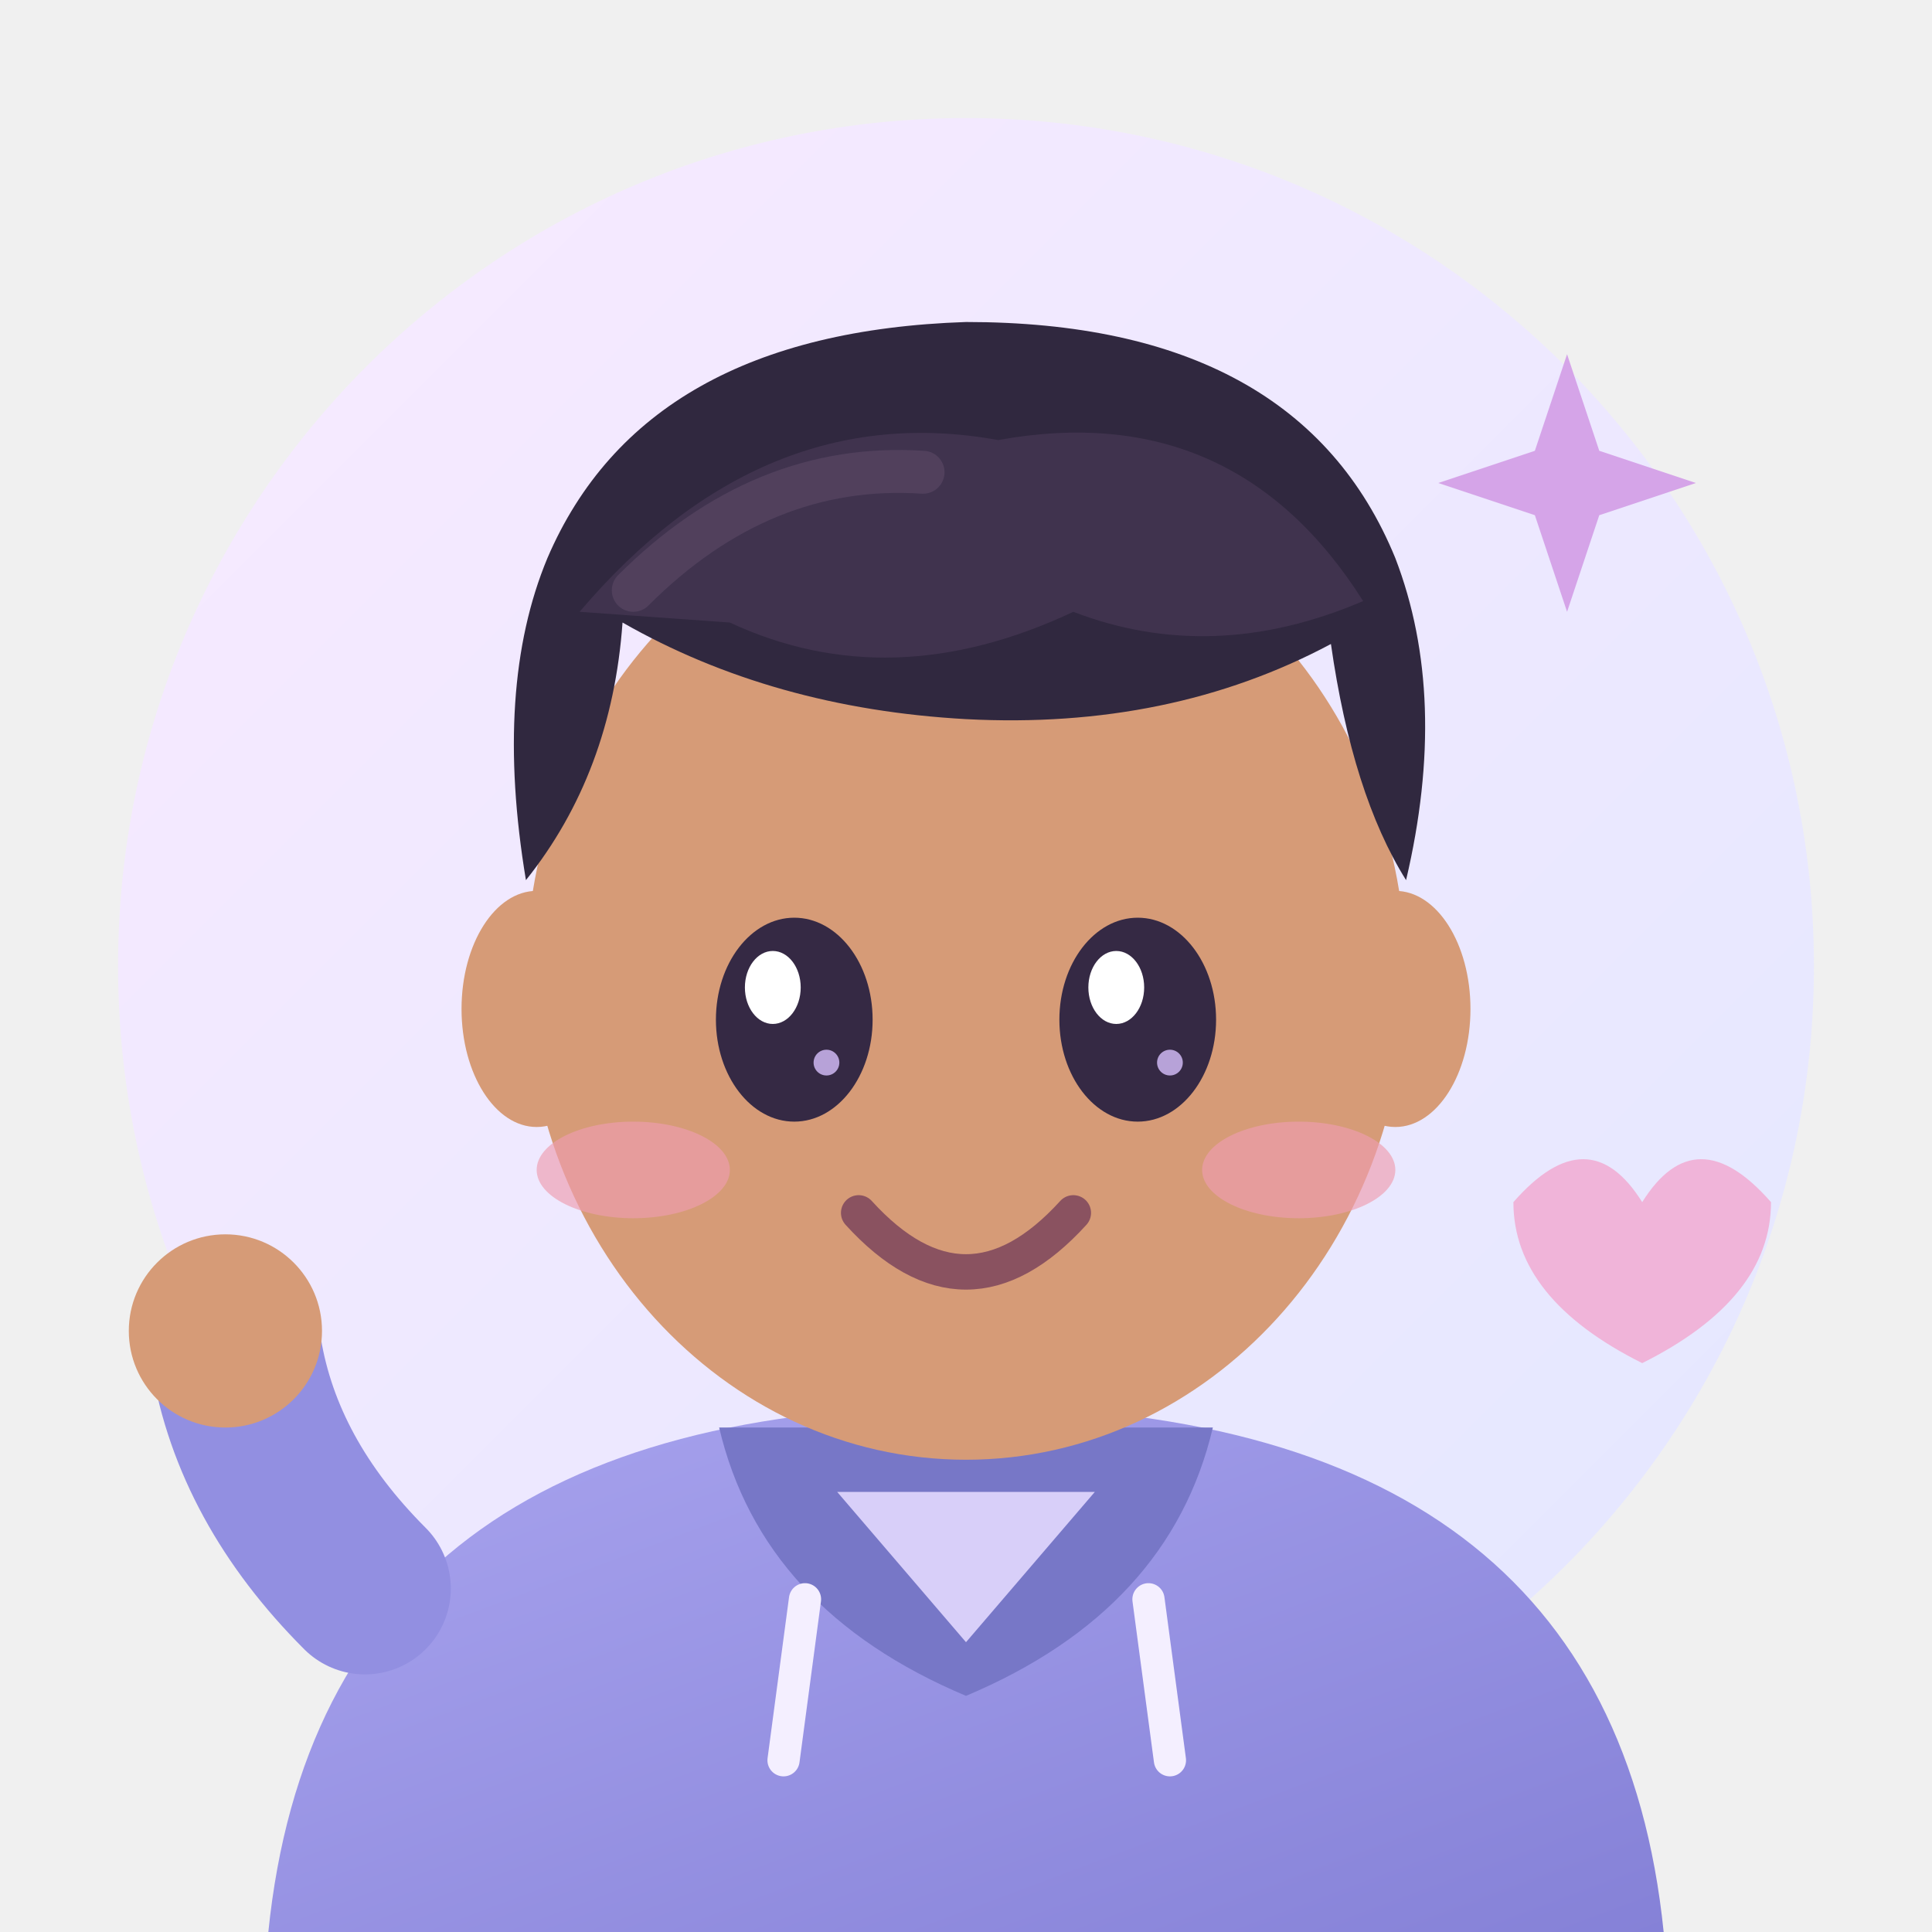
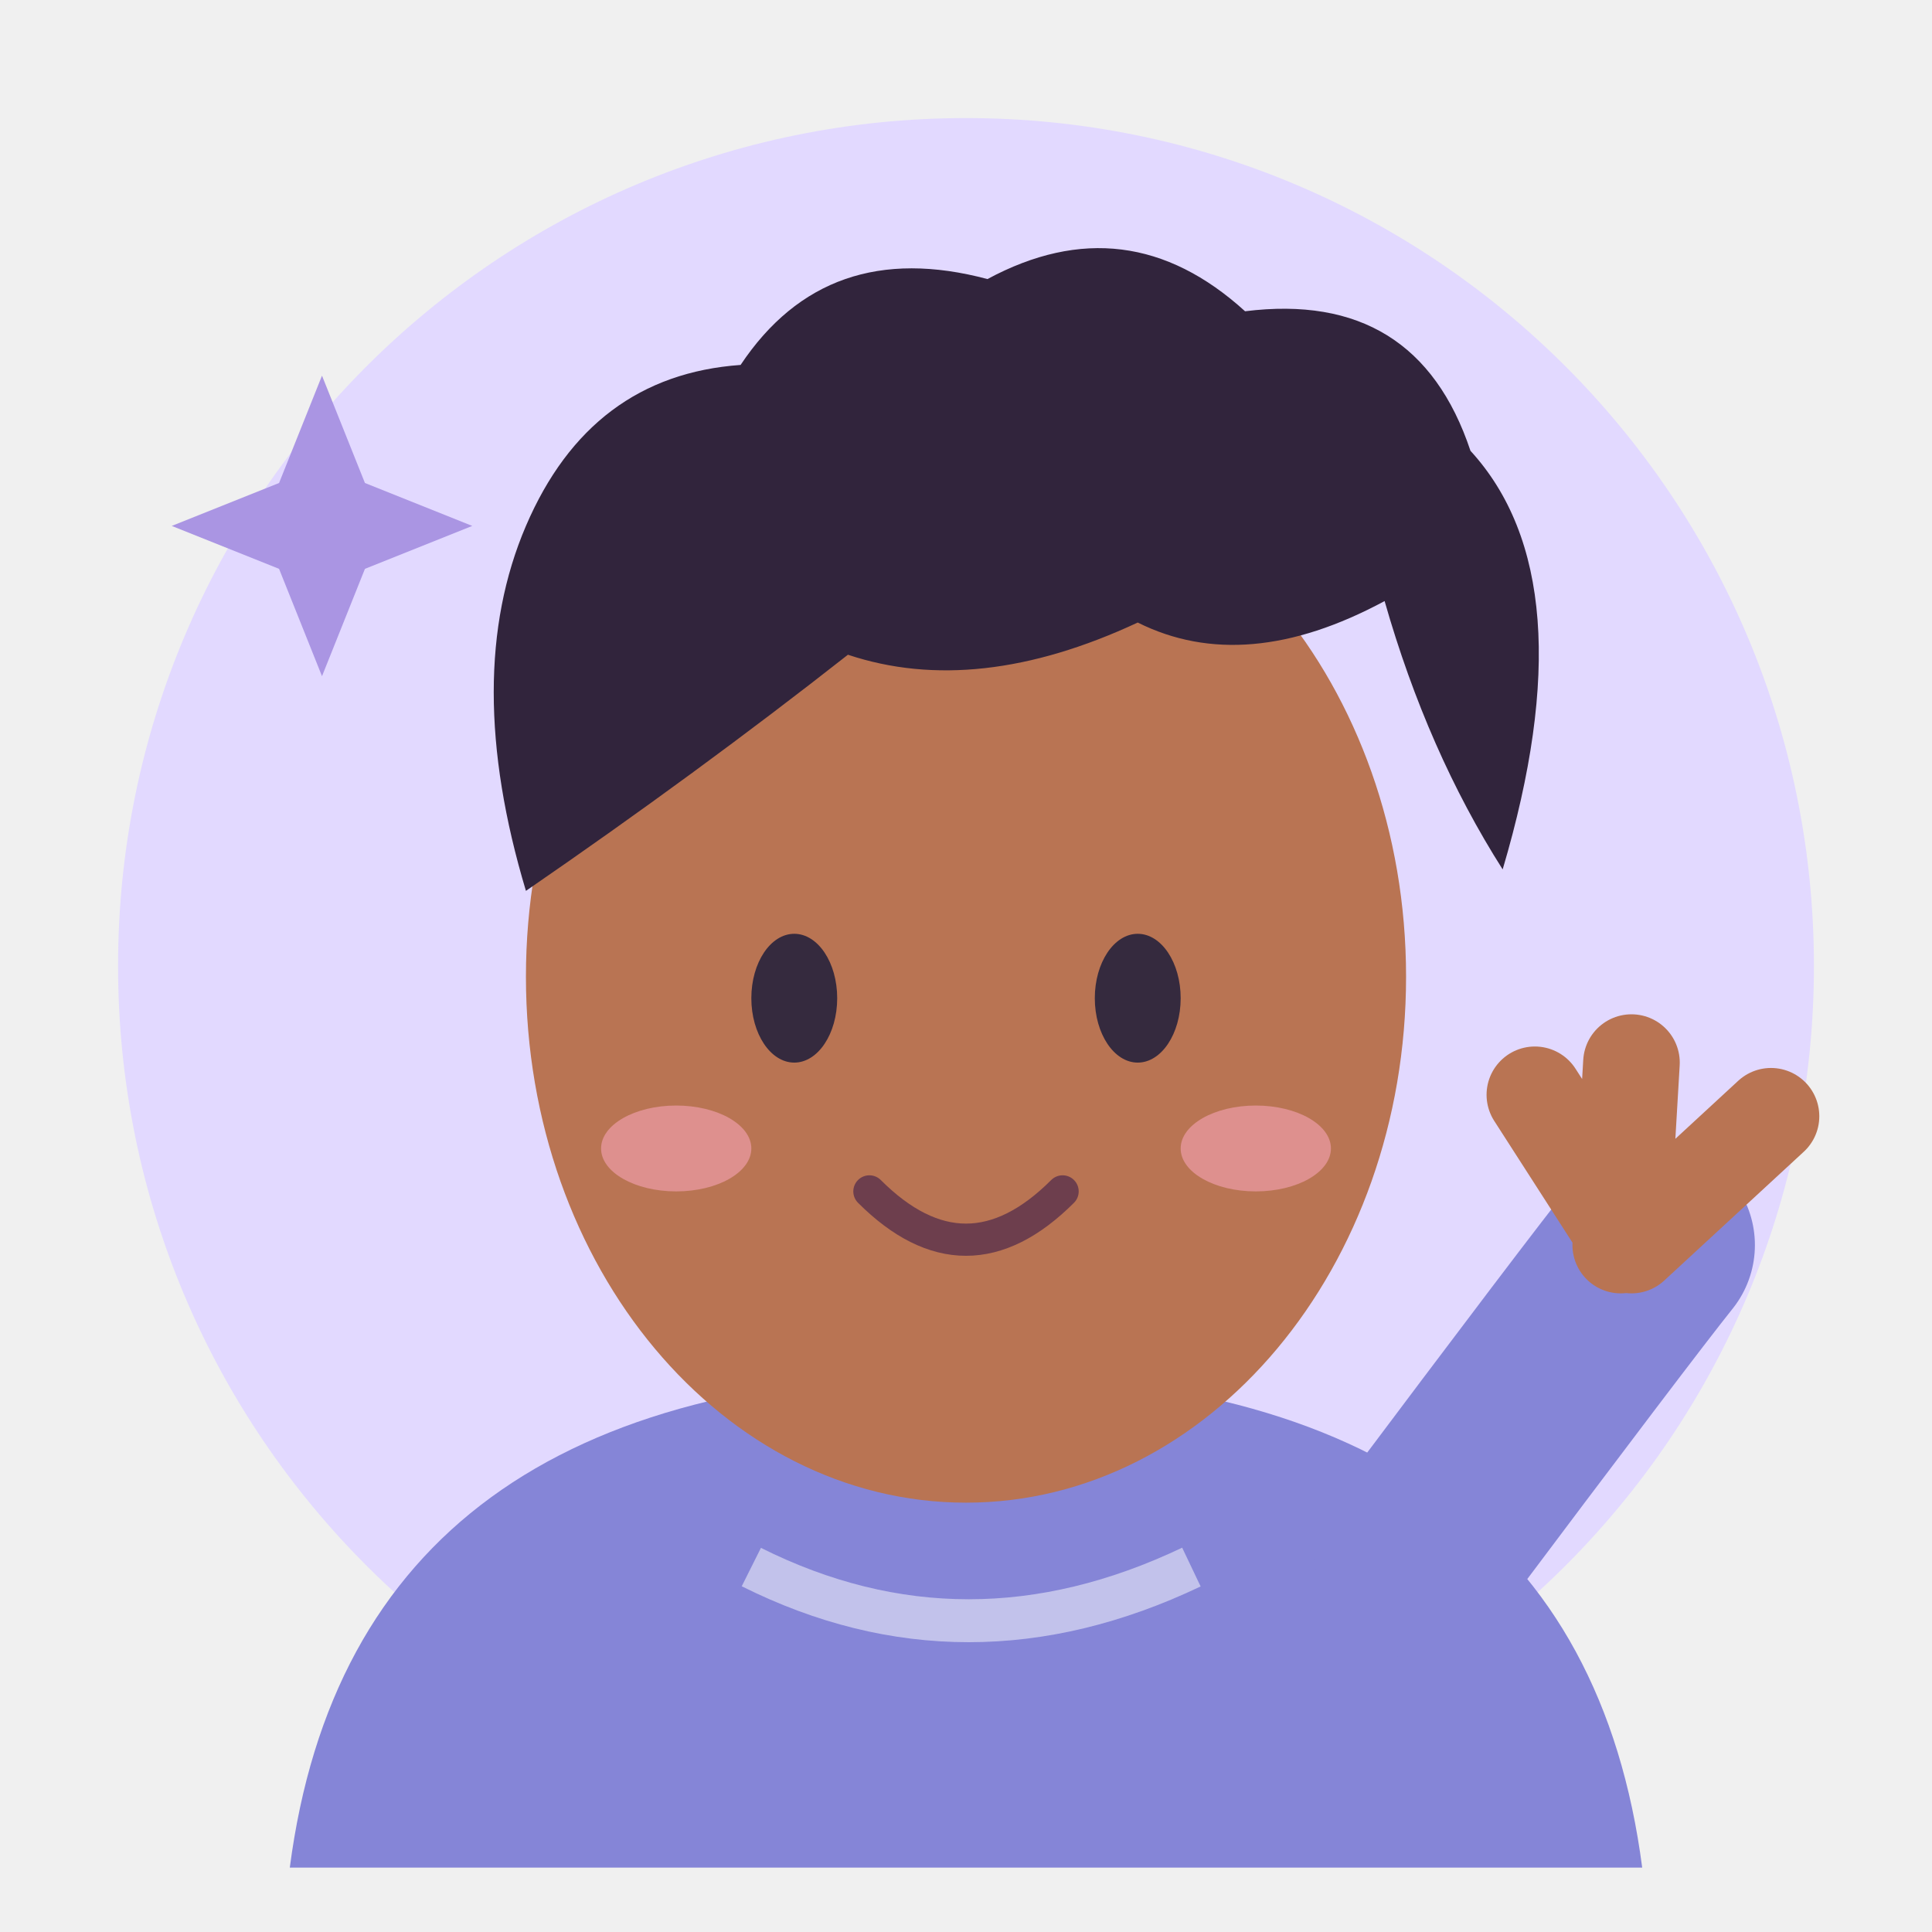
- <svg xmlns="http://www.w3.org/2000/svg" viewBox="0 0 180 180" role="img" aria-labelledby="title desc">
-   <defs>
-     <linearGradient id="bg" x1="0" y1="0" x2="1" y2="1">
-       <stop stop-color="#f8eaff" />
-       <stop offset="1" stop-color="#e3e7ff" />
-     </linearGradient>
-     <linearGradient id="hood" x1="0" y1="0" x2="1" y2="1">
-       <stop stop-color="#a9a4ef" />
-       <stop offset="1" stop-color="#8581d7" />
-     </linearGradient>
-   </defs>
-   <circle cx="90" cy="90" r="79" fill="url(#bg)" />
-   <ellipse cx="90" cy="173" rx="60" ry="6" fill="#a69ad7" opacity=".22" />
-   <path d="M25 180q5-49 65-49t65 49" fill="url(#hood)" />
-   <path d="M67 133q4 17 23 25 19-8 23-25" fill="#7777c7" />
-   <path d="M78 139l12 14 12-14" fill="#d8cff9" />
-   <path d="M75 149l-2 15m34-15 2 15" stroke="#f4efff" stroke-width="3" stroke-linecap="round" />
-   <ellipse cx="90" cy="91" rx="41" ry="45" fill="#d69b77" />
-   <ellipse cx="50" cy="94" rx="7" ry="11" fill="#d69b77" />
-   <ellipse cx="130" cy="94" rx="7" ry="11" fill="#d69b77" />
-   <path d="M49 82q-3-18 2-30 9-21 39-22 31 0 40 22 5 13 1 30-5-8-7-22-15 8-34 7-18-1-32-9-1 14-9 24z" fill="#30283f" />
-   <path d="M54 57q17-20 39-16 22-4 34 15-14 6-27 1-17 8-32 1z" fill="#40334e" />
-   <path d="M59 55q12-12 27-11" fill="none" stroke="#5b4966" stroke-width="4" stroke-linecap="round" opacity=".6" />
-   <ellipse cx="74" cy="95" rx="7.3" ry="9.5" fill="#352944" />
-   <ellipse cx="106" cy="95" rx="7.3" ry="9.5" fill="#352944" />
-   <ellipse cx="72" cy="92" rx="2.6" ry="3.4" fill="white" />
-   <ellipse cx="104" cy="92" rx="2.6" ry="3.4" fill="white" />
-   <circle cx="77" cy="99" r="1.2" fill="#b7a2d8" />
-   <circle cx="109" cy="99" r="1.2" fill="#b7a2d8" />
-   <path d="M80 113q10 11 20 0" fill="none" stroke="#8a5260" stroke-width="3.3" stroke-linecap="round" />
-   <ellipse cx="59" cy="109" rx="9" ry="4.5" fill="#ee9daf" opacity=".65" />
-   <ellipse cx="121" cy="109" rx="9" ry="4.5" fill="#ee9daf" opacity=".65" />
-   <path d="M34 148q-10-10-12-22" stroke="#928fe1" stroke-width="16" stroke-linecap="round" />
-   <circle cx="21" cy="124" r="9" fill="#d69b77" />
-   <path d="M143 42l3-9 3 9 9 3-9 3-3 9-3-9-9-3z" fill="#d5a4e8" />
-   <path d="M141 112q7-8 12 0 5-8 12 0 0 9-12 15-12-6-12-15" fill="#f0b4d9" />
+ <svg xmlns="http://www.w3.org/2000/svg" viewBox="0 0 180 180" role="img" aria-labelledby="t d">
+   <circle cx="90" cy="90" r="79" fill="#e2d9ff" />
+   <path d="M27 174q6-46 63-46t63 46" fill="#8585d7" />
+   <ellipse cx="90" cy="91" rx="41" ry="49" fill="#b97453" />
+   <path d="M49 83q-6-20 0-34 6-14 20-15 8-12 23-8 13-7 24 3 16-2 21 13 11 12 3 39-7-11-11-25-13 7-23 2-15 7-27 3-14 11-30 22z" fill="#31243c" />
+   <path d="M57 48q10-13 25-9 9-11 21-3 14-4 24 11-12-4-22 1-12-3-21 2-13-4-27-2z" fill="#31243c" />
+   <ellipse cx="74" cy="93" rx="4" ry="6" fill="#352a3e" />
+   <ellipse cx="106" cy="93" rx="4" ry="6" fill="#352a3e" />
+   <path d="M81 111q9 9 18 0" fill="none" stroke="#6d3e4d" stroke-width="3" stroke-linecap="round" />
+   <ellipse cx="63" cy="107" rx="7" ry="4" fill="#ee9ba7" opacity=".7" />
+   <ellipse cx="117" cy="107" rx="7" ry="4" fill="#ee9ba7" opacity=".7" />
+   <path d="M132 145q18-24 22-29" fill="none" stroke="#8585d7" stroke-width="19" stroke-linecap="round" />
+   <path d="M151 116l1-17m0 17 13-12m-13 12-9-14" stroke="#b97453" stroke-width="9" stroke-linecap="round" />
+   <path d="M70 146q20 10 41 0" fill="none" stroke="#fff" stroke-width="4" opacity=".5" />
+   <path d="M26 45l4-10 4 10 10 4-10 4-4 10-4-10-10-4z" fill="#aa95e3" />
</svg>
